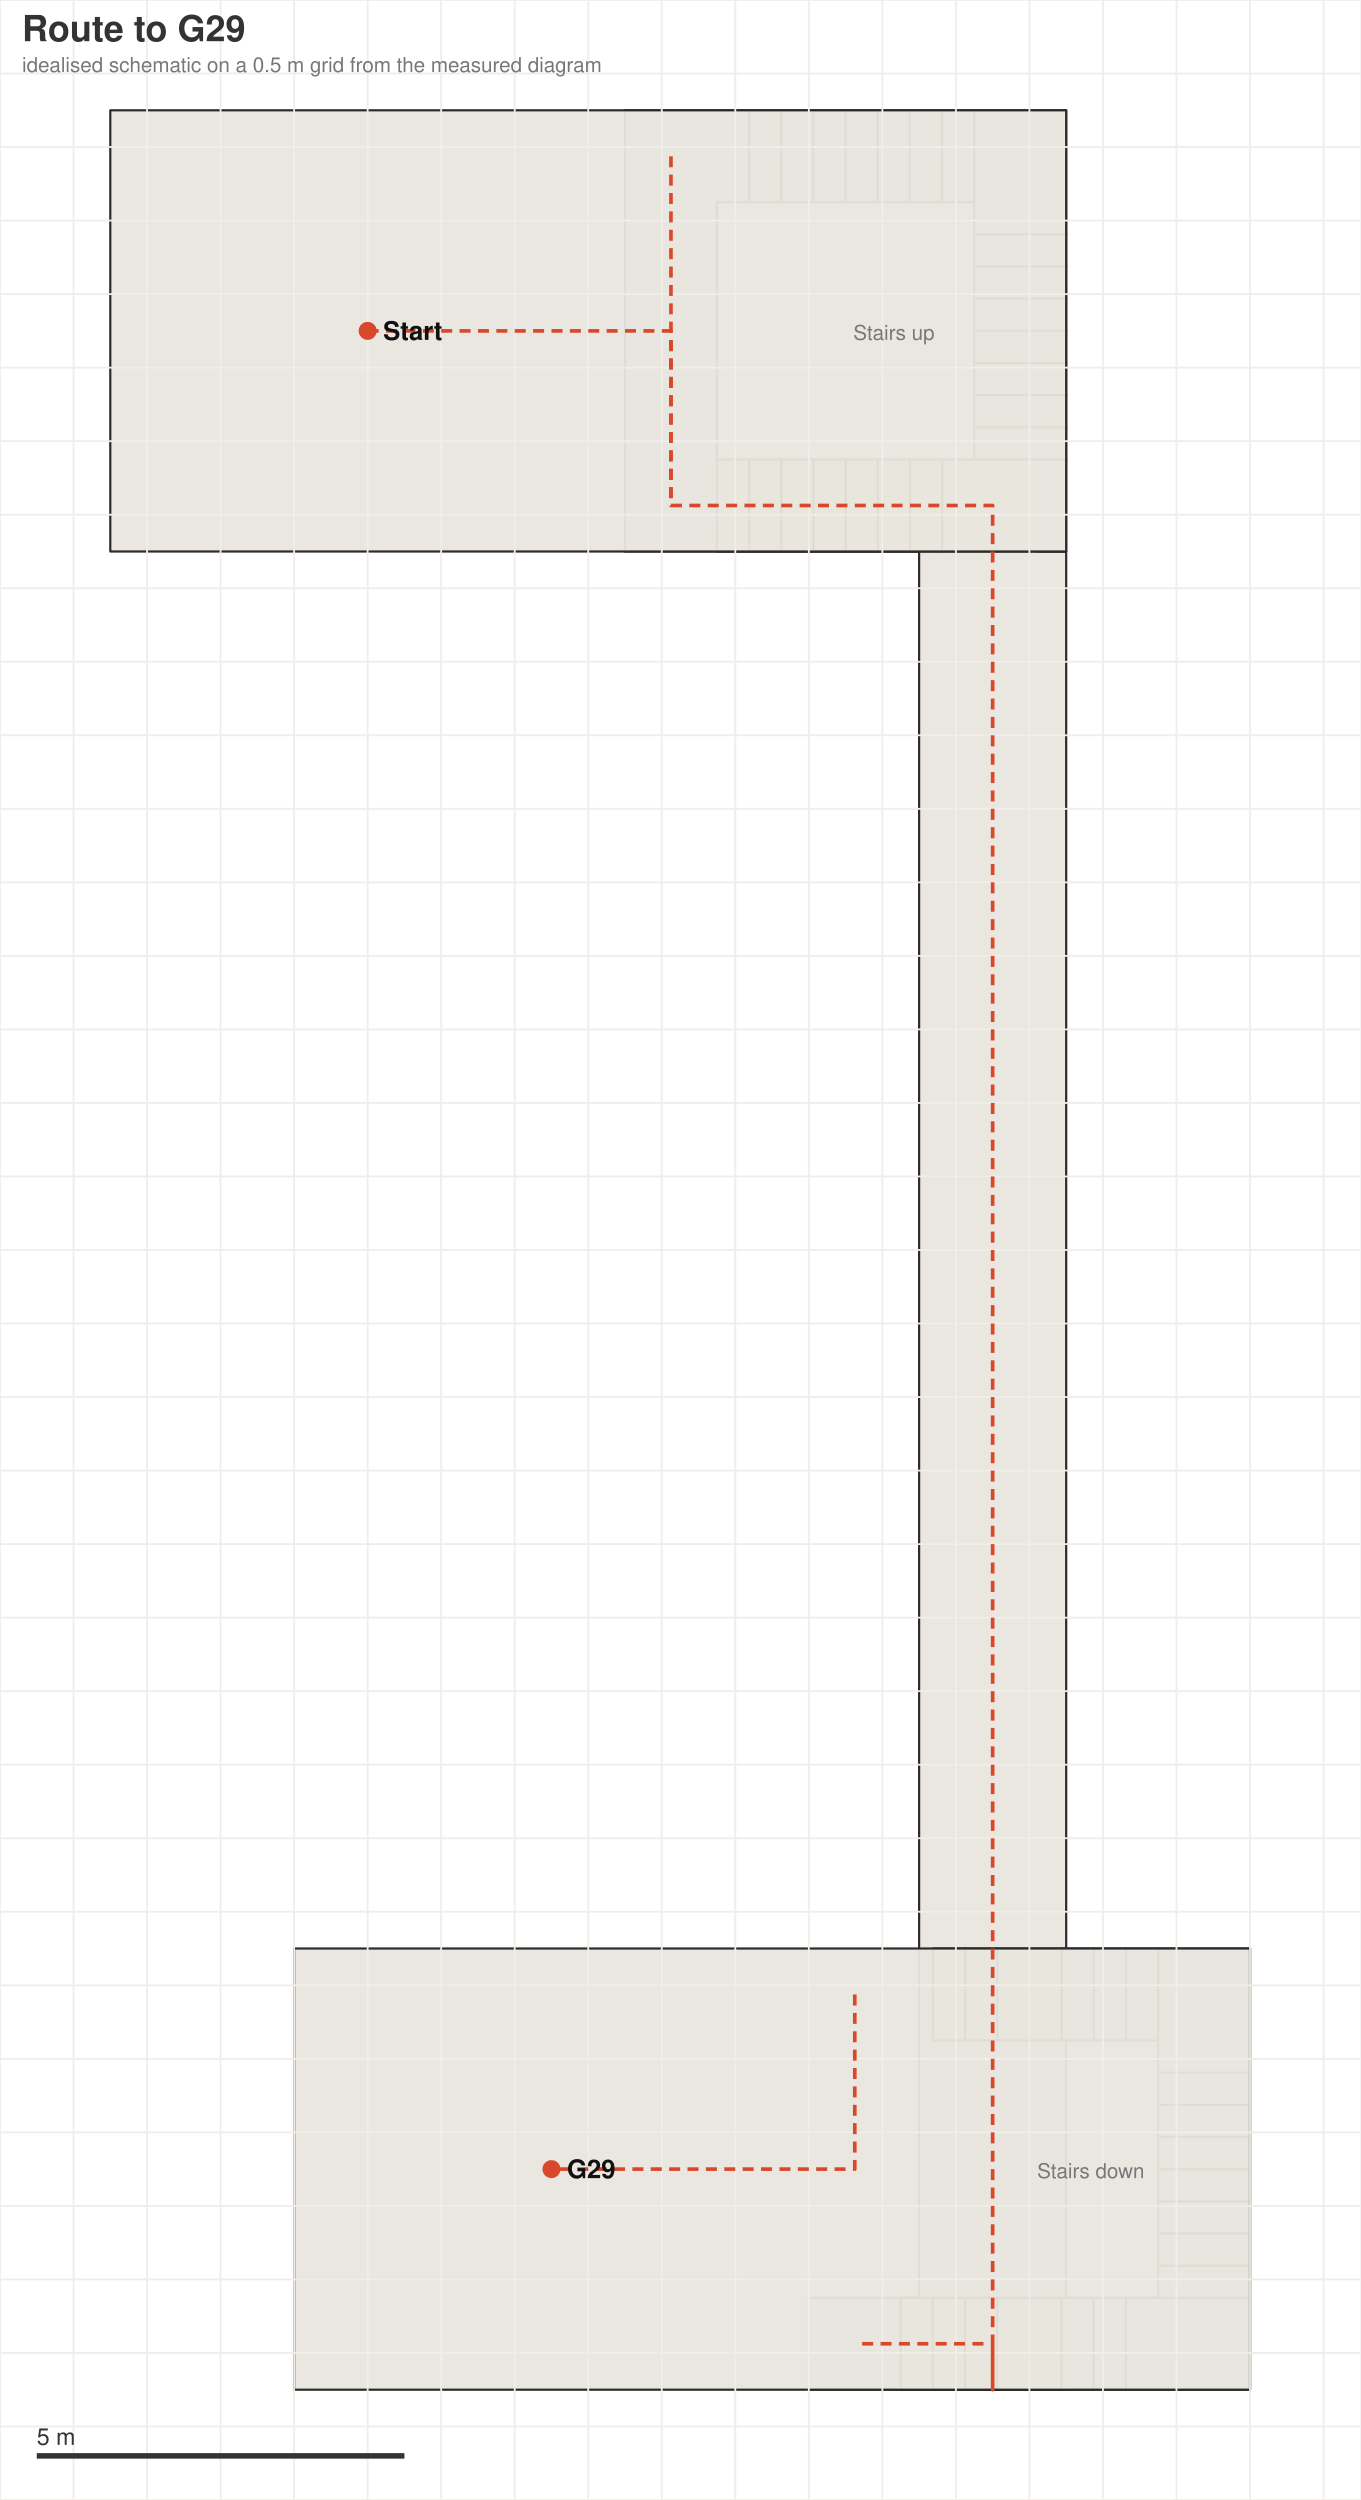
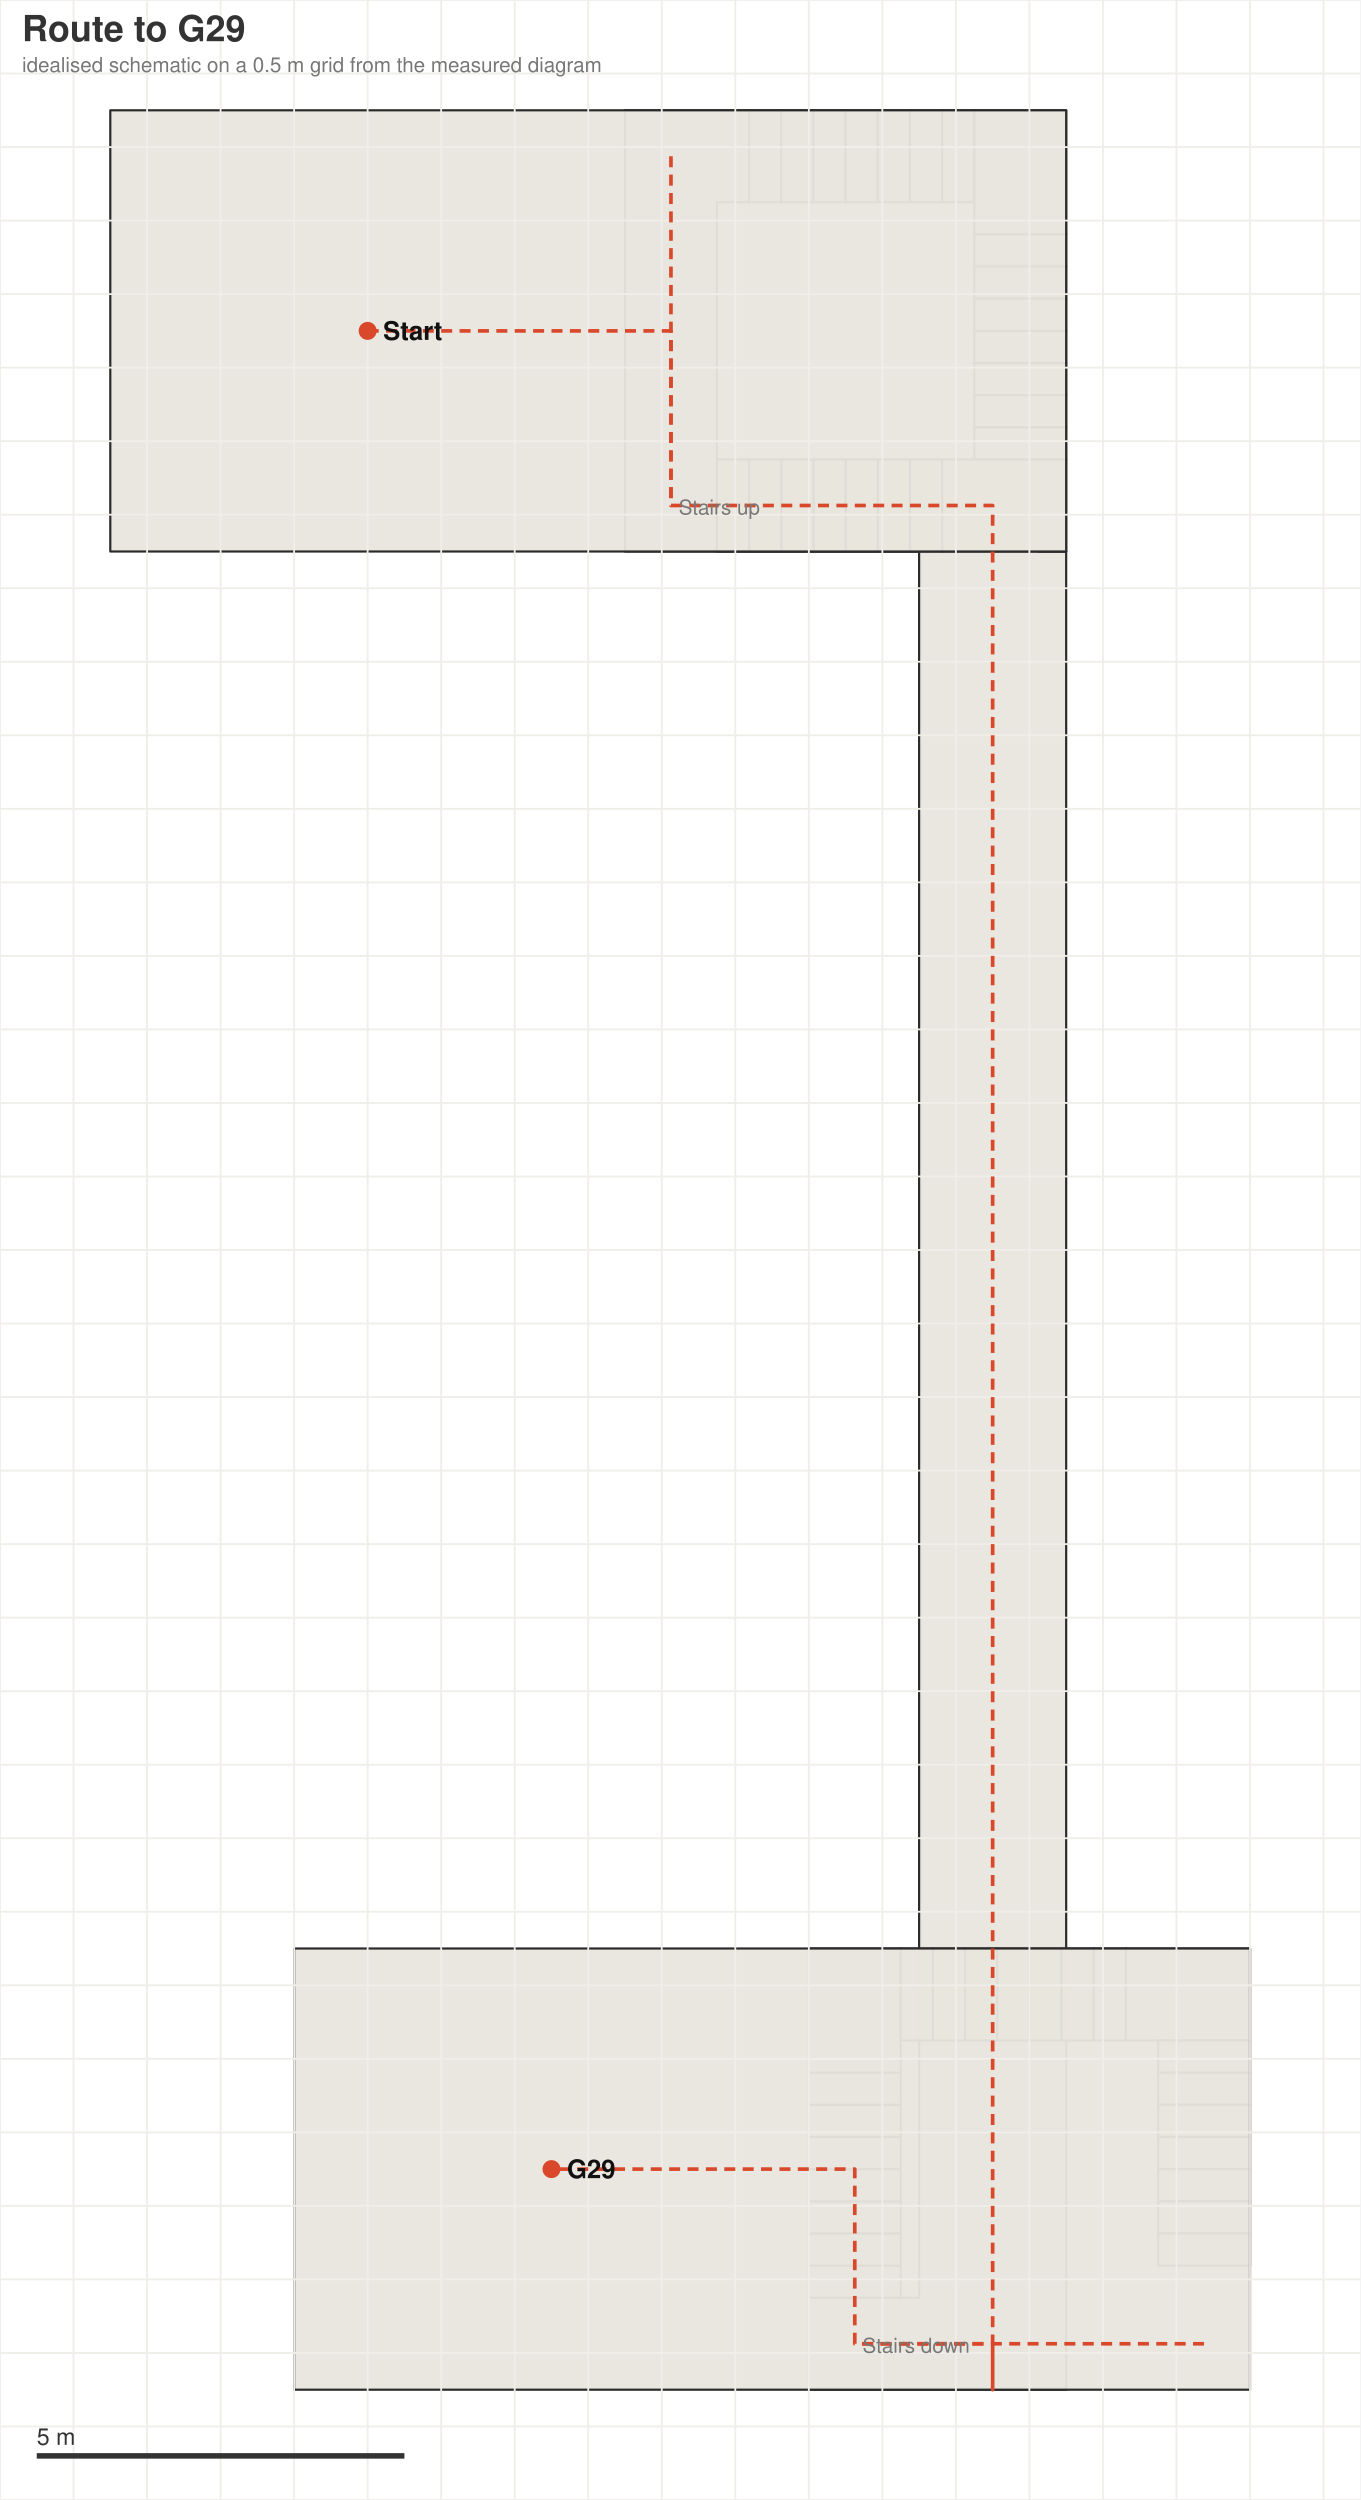
<svg xmlns="http://www.w3.org/2000/svg" width="740" height="1360" viewBox="0 0 740.0 1360.0" font-family="Helvetica, Arial, sans-serif">
  <rect width="100%" height="100%" fill="white" />
  <path d="M 340,300 L 500,300 L 500,1250 L 440,1250 L 440,1300 L 580,1300 L 580,300 L 565,300 L 565,250 L 390,250 L 390,110 L 407.5,110 L 407.5,60 L 340,60 Z" fill="#e9e6df" fill-rule="evenodd" stroke="#2b2b2b" stroke-width="1.2" stroke-linejoin="round" fill-opacity="0.95" />
-   <path d="M 407.5,110 L 425,110 L 425,60 L 407.5,60 Z M 490,1300 L 507.5,1300 L 507.5,1250 L 490,1250 Z" fill="#e9e6df" fill-rule="evenodd" stroke="#2b2b2b" stroke-width="1.2" stroke-linejoin="round" fill-opacity="0.95" />
-   <path d="M 425,110 L 442.5,110 L 442.5,60 L 425,60 Z M 507.5,1300 L 525,1300 L 525,1250 L 507.5,1250 Z" fill="#e9e6df" fill-rule="evenodd" stroke="#2b2b2b" stroke-width="1.2" stroke-linejoin="round" fill-opacity="0.95" />
-   <path d="M 442.5,110 L 460,110 L 460,60 L 442.5,60 Z M 525,1300 L 542.5,1300 L 542.5,1250 L 525,1250 Z" fill="#e9e6df" fill-rule="evenodd" stroke="#2b2b2b" stroke-width="1.2" stroke-linejoin="round" fill-opacity="0.95" />
-   <path d="M 460,110 L 477.5,110 L 477.5,60 L 460,60 Z M 542.5,1300 L 560,1300 L 560,1250 L 542.5,1250 Z" fill="#e9e6df" fill-rule="evenodd" stroke="#2b2b2b" stroke-width="1.2" stroke-linejoin="round" fill-opacity="0.95" />
-   <path d="M 477.5,110 L 495,110 L 495,60 L 477.5,60 Z M 560,1300 L 577.5,1300 L 577.5,1250 L 560,1250 Z" fill="#e9e6df" fill-rule="evenodd" stroke="#2b2b2b" stroke-width="1.2" stroke-linejoin="round" fill-opacity="0.95" />
-   <path d="M 495,110 L 512.5,110 L 512.5,60 L 495,60 Z M 577.5,1300 L 595,1300 L 595,1250 L 577.5,1250 Z" fill="#e9e6df" fill-rule="evenodd" stroke="#2b2b2b" stroke-width="1.2" stroke-linejoin="round" fill-opacity="0.95" />
-   <path d="M 512.5,110 L 530,110 L 530,60 L 512.5,60 Z M 595,1300 L 612.5,1300 L 612.5,1250 L 595,1250 Z" fill="#e9e6df" fill-rule="evenodd" stroke="#2b2b2b" stroke-width="1.2" stroke-linejoin="round" fill-opacity="0.95" />
-   <path d="M 530,127.5 L 580,127.5 L 580,60 L 530,60 Z M 612.5,1300 L 680,1300 L 680,1250 L 612.5,1250 Z" fill="#e9e6df" fill-rule="evenodd" stroke="#2b2b2b" stroke-width="1.2" stroke-linejoin="round" fill-opacity="0.95" />
-   <path d="M 530,145 L 580,145 L 580,127.5 L 530,127.5 Z M 630,1250 L 680,1250 L 680,1232.5 L 630,1232.5 Z" fill="#e9e6df" fill-rule="evenodd" stroke="#2b2b2b" stroke-width="1.2" stroke-linejoin="round" fill-opacity="0.95" />
-   <path d="M 530,162.5 L 580,162.5 L 580,145 L 530,145 Z M 630,1232.5 L 680,1232.5 L 680,1215 L 630,1215 Z" fill="#e9e6df" fill-rule="evenodd" stroke="#2b2b2b" stroke-width="1.2" stroke-linejoin="round" fill-opacity="0.95" />
-   <path d="M 530,180 L 580,180 L 580,162.5 L 530,162.5 Z M 630,1215 L 680,1215 L 680,1197.5 L 630,1197.5 Z" fill="#e9e6df" fill-rule="evenodd" stroke="#2b2b2b" stroke-width="1.2" stroke-linejoin="round" fill-opacity="0.95" />
-   <path d="M 530,197.5 L 580,197.5 L 580,180 L 530,180 Z M 630,1197.5 L 680,1197.5 L 680,1180 L 630,1180 Z" fill="#e9e6df" fill-rule="evenodd" stroke="#2b2b2b" stroke-width="1.2" stroke-linejoin="round" fill-opacity="0.95" />
-   <path d="M 530,215 L 580,215 L 580,197.5 L 530,197.5 Z M 630,1180 L 680,1180 L 680,1162.5 L 630,1162.5 Z" fill="#e9e6df" fill-rule="evenodd" stroke="#2b2b2b" stroke-width="1.2" stroke-linejoin="round" fill-opacity="0.95" />
-   <path d="M 530,232.5 L 580,232.5 L 580,215 L 530,215 Z M 630,1162.5 L 680,1162.5 L 680,1145 L 630,1145 Z" fill="#e9e6df" fill-rule="evenodd" stroke="#2b2b2b" stroke-width="1.2" stroke-linejoin="round" fill-opacity="0.95" />
-   <path d="M 530,250 L 580,250 L 580,232.5 L 530,232.5 Z M 630,1145 L 680,1145 L 680,1127.5 L 630,1127.5 Z" fill="#e9e6df" fill-rule="evenodd" stroke="#2b2b2b" stroke-width="1.2" stroke-linejoin="round" fill-opacity="0.95" />
-   <path d="M 512.5,300 L 580,300 L 580,250 L 512.5,250 Z M 630,1127.5 L 680,1127.5 L 680,1060 L 630,1060 Z" fill="#e9e6df" fill-rule="evenodd" stroke="#2b2b2b" stroke-width="1.2" stroke-linejoin="round" fill-opacity="0.95" />
-   <path d="M 495,300 L 512.5,300 L 512.5,250 L 495,250 Z M 612.5,1110 L 630,1110 L 630,1060 L 612.5,1060 Z" fill="#e9e6df" fill-rule="evenodd" stroke="#2b2b2b" stroke-width="1.2" stroke-linejoin="round" fill-opacity="0.95" />
-   <path d="M 477.5,300 L 495,300 L 495,250 L 477.5,250 Z M 595,1110 L 612.5,1110 L 612.5,1060 L 595,1060 Z" fill="#e9e6df" fill-rule="evenodd" stroke="#2b2b2b" stroke-width="1.2" stroke-linejoin="round" fill-opacity="0.95" />
-   <path d="M 460,300 L 477.5,300 L 477.5,250 L 460,250 Z M 577.5,1110 L 595,1110 L 595,1060 L 577.5,1060 Z" fill="#e9e6df" fill-rule="evenodd" stroke="#2b2b2b" stroke-width="1.2" stroke-linejoin="round" fill-opacity="0.95" />
-   <path d="M 442.5,300 L 460,300 L 460,250 L 442.5,250 Z M 560,1110 L 577.5,1110 L 577.5,1060 L 560,1060 Z" fill="#e9e6df" fill-rule="evenodd" stroke="#2b2b2b" stroke-width="1.2" stroke-linejoin="round" fill-opacity="0.95" />
-   <path d="M 425,300 L 442.5,300 L 442.5,250 L 425,250 Z M 542.5,1110 L 560,1110 L 560,1060 L 542.5,1060 Z" fill="#e9e6df" fill-rule="evenodd" stroke="#2b2b2b" stroke-width="1.2" stroke-linejoin="round" fill-opacity="0.95" />
-   <path d="M 407.5,300 L 425,300 L 425,250 L 407.5,250 Z M 525,1110 L 542.5,1110 L 542.5,1060 L 525,1060 Z" fill="#e9e6df" fill-rule="evenodd" stroke="#2b2b2b" stroke-width="1.2" stroke-linejoin="round" fill-opacity="0.95" />
-   <path d="M 390,300 L 407.5,300 L 407.5,250 L 390,250 Z M 507.5,1110 L 525,1110 L 525,1060 L 507.5,1060 Z" fill="#e9e6df" fill-rule="evenodd" stroke="#2b2b2b" stroke-width="1.2" stroke-linejoin="round" fill-opacity="0.95" />
+   <path d="M 407.5,110 L 425,110 L 425,60 L 407.5,60 Z M 440,1250 L 490,1250 L 490,1232.5 L 440,1232.5 Z" fill="#e9e6df" fill-rule="evenodd" stroke="#2b2b2b" stroke-width="1.2" stroke-linejoin="round" fill-opacity="0.95" />
+   <path d="M 425,110 L 442.5,110 L 442.5,60 L 425,60 Z M 440,1232.5 L 490,1232.5 L 490,1215 L 440,1215 Z" fill="#e9e6df" fill-rule="evenodd" stroke="#2b2b2b" stroke-width="1.2" stroke-linejoin="round" fill-opacity="0.95" />
+   <path d="M 440,1215 L 490,1215 L 490,1197.5 L 440,1197.5 Z M 442.5,110 L 460,110 L 460,60 L 442.5,60 Z" fill="#e9e6df" fill-rule="evenodd" stroke="#2b2b2b" stroke-width="1.2" stroke-linejoin="round" fill-opacity="0.95" />
+   <path d="M 440,1197.5 L 490,1197.5 L 490,1180 L 440,1180 Z M 460,110 L 477.5,110 L 477.5,60 L 460,60 Z" fill="#e9e6df" fill-rule="evenodd" stroke="#2b2b2b" stroke-width="1.2" stroke-linejoin="round" fill-opacity="0.95" />
+   <path d="M 440,1180 L 490,1180 L 490,1162.5 L 440,1162.5 Z M 477.5,110 L 495,110 L 495,60 L 477.5,60 Z" fill="#e9e6df" fill-rule="evenodd" stroke="#2b2b2b" stroke-width="1.2" stroke-linejoin="round" fill-opacity="0.95" />
+   <path d="M 440,1162.5 L 490,1162.5 L 490,1145 L 440,1145 Z M 495,110 L 512.5,110 L 512.5,60 L 495,60 Z" fill="#e9e6df" fill-rule="evenodd" stroke="#2b2b2b" stroke-width="1.2" stroke-linejoin="round" fill-opacity="0.95" />
+   <path d="M 440,1145 L 490,1145 L 490,1127.5 L 440,1127.5 Z M 512.5,110 L 530,110 L 530,60 L 512.5,60 Z" fill="#e9e6df" fill-rule="evenodd" stroke="#2b2b2b" stroke-width="1.2" stroke-linejoin="round" fill-opacity="0.95" />
+   <path d="M 440,1127.5 L 490,1127.5 L 490,1060 L 440,1060 Z M 530,127.5 L 580,127.5 L 580,60 L 530,60 Z" fill="#e9e6df" fill-rule="evenodd" stroke="#2b2b2b" stroke-width="1.2" stroke-linejoin="round" fill-opacity="0.95" />
+   <path d="M 490,1110 L 507.5,1110 L 507.5,1060 L 490,1060 Z M 530,145 L 580,145 L 580,127.5 L 530,127.5 Z" fill="#e9e6df" fill-rule="evenodd" stroke="#2b2b2b" stroke-width="1.2" stroke-linejoin="round" fill-opacity="0.95" />
+   <path d="M 507.5,1110 L 525,1110 L 525,1060 L 507.5,1060 Z M 530,162.5 L 580,162.5 L 580,145 L 530,145 Z" fill="#e9e6df" fill-rule="evenodd" stroke="#2b2b2b" stroke-width="1.2" stroke-linejoin="round" fill-opacity="0.95" />
+   <path d="M 525,1110 L 542.5,1110 L 542.5,1060 L 525,1060 Z M 530,180 L 580,180 L 580,162.5 L 530,162.5 Z" fill="#e9e6df" fill-rule="evenodd" stroke="#2b2b2b" stroke-width="1.2" stroke-linejoin="round" fill-opacity="0.95" />
+   <path d="M 530,197.5 L 580,197.5 L 580,180 L 530,180 Z M 542.5,1110 L 560,1110 L 560,1060 L 542.5,1060 Z" fill="#e9e6df" fill-rule="evenodd" stroke="#2b2b2b" stroke-width="1.2" stroke-linejoin="round" fill-opacity="0.95" />
+   <path d="M 530,215 L 580,215 L 580,197.5 L 530,197.5 Z M 560,1110 L 577.5,1110 L 577.5,1060 L 560,1060 Z" fill="#e9e6df" fill-rule="evenodd" stroke="#2b2b2b" stroke-width="1.2" stroke-linejoin="round" fill-opacity="0.95" />
+   <path d="M 530,232.5 L 580,232.5 L 580,215 L 530,215 Z M 577.5,1110 L 595,1110 L 595,1060 L 577.5,1060 Z" fill="#e9e6df" fill-rule="evenodd" stroke="#2b2b2b" stroke-width="1.2" stroke-linejoin="round" fill-opacity="0.95" />
+   <path d="M 530,250 L 580,250 L 580,232.5 L 530,232.5 Z M 595,1110 L 612.5,1110 L 612.5,1060 L 595,1060 Z" fill="#e9e6df" fill-rule="evenodd" stroke="#2b2b2b" stroke-width="1.2" stroke-linejoin="round" fill-opacity="0.95" />
+   <path d="M 512.5,300 L 580,300 L 580,250 L 512.5,250 Z M 612.5,1110 L 680,1110 L 680,1060 L 612.5,1060 Z" fill="#e9e6df" fill-rule="evenodd" stroke="#2b2b2b" stroke-width="1.2" stroke-linejoin="round" fill-opacity="0.95" />
+   <path d="M 495,300 L 512.5,300 L 512.5,250 L 495,250 Z M 630,1127.5 L 680,1127.5 L 680,1110 L 630,1110 Z" fill="#e9e6df" fill-rule="evenodd" stroke="#2b2b2b" stroke-width="1.2" stroke-linejoin="round" fill-opacity="0.95" />
+   <path d="M 477.5,300 L 495,300 L 495,250 L 477.5,250 Z M 630,1145 L 680,1145 L 680,1127.5 L 630,1127.5 Z" fill="#e9e6df" fill-rule="evenodd" stroke="#2b2b2b" stroke-width="1.2" stroke-linejoin="round" fill-opacity="0.95" />
+   <path d="M 460,300 L 477.5,300 L 477.5,250 L 460,250 Z M 630,1162.5 L 680,1162.5 L 680,1145 L 630,1145 Z" fill="#e9e6df" fill-rule="evenodd" stroke="#2b2b2b" stroke-width="1.2" stroke-linejoin="round" fill-opacity="0.95" />
+   <path d="M 442.5,300 L 460,300 L 460,250 L 442.5,250 Z M 630,1180 L 680,1180 L 680,1162.5 L 630,1162.5 Z" fill="#e9e6df" fill-rule="evenodd" stroke="#2b2b2b" stroke-width="1.2" stroke-linejoin="round" fill-opacity="0.95" />
+   <path d="M 425,300 L 442.5,300 L 442.5,250 L 425,250 Z M 630,1197.5 L 680,1197.5 L 680,1180 L 630,1180 Z" fill="#e9e6df" fill-rule="evenodd" stroke="#2b2b2b" stroke-width="1.2" stroke-linejoin="round" fill-opacity="0.95" />
+   <path d="M 407.5,300 L 425,300 L 425,250 L 407.5,250 Z M 630,1215 L 680,1215 L 680,1197.5 L 630,1197.5 Z" fill="#e9e6df" fill-rule="evenodd" stroke="#2b2b2b" stroke-width="1.2" stroke-linejoin="round" fill-opacity="0.95" />
+   <path d="M 390,300 L 407.5,300 L 407.5,250 L 390,250 Z M 630,1232.5 L 680,1232.5 L 680,1215 L 630,1215 Z" fill="#e9e6df" fill-rule="evenodd" stroke="#2b2b2b" stroke-width="1.2" stroke-linejoin="round" fill-opacity="0.95" />
  <path d="M 60,300 L 580,300 L 580,60 L 60,60 Z M 160,1300 L 680,1300 L 680,1060 L 160,1060 Z" fill="#e9e6df" fill-rule="evenodd" stroke="#2b2b2b" stroke-width="1.2" stroke-linejoin="round" fill-opacity="0.95" />
  <line x1="0" y1="1360" x2="0" y2="0" stroke="#f0eee9" stroke-width="1" />
  <line x1="40" y1="1360" x2="40" y2="0" stroke="#f0eee9" stroke-width="1" />
  <line x1="80" y1="1360" x2="80" y2="0" stroke="#f0eee9" stroke-width="1" />
  <line x1="120" y1="1360" x2="120" y2="0" stroke="#f0eee9" stroke-width="1" />
  <line x1="160" y1="1360" x2="160" y2="0" stroke="#f0eee9" stroke-width="1" />
  <line x1="200" y1="1360" x2="200" y2="0" stroke="#f0eee9" stroke-width="1" />
  <line x1="240" y1="1360" x2="240" y2="0" stroke="#f0eee9" stroke-width="1" />
  <line x1="280" y1="1360" x2="280" y2="0" stroke="#f0eee9" stroke-width="1" />
  <line x1="320" y1="1360" x2="320" y2="0" stroke="#f0eee9" stroke-width="1" />
  <line x1="360" y1="1360" x2="360" y2="0" stroke="#f0eee9" stroke-width="1" />
  <line x1="400" y1="1360" x2="400" y2="0" stroke="#f0eee9" stroke-width="1" />
  <line x1="440" y1="1360" x2="440" y2="0" stroke="#f0eee9" stroke-width="1" />
  <line x1="480" y1="1360" x2="480" y2="0" stroke="#f0eee9" stroke-width="1" />
  <line x1="520" y1="1360" x2="520" y2="0" stroke="#f0eee9" stroke-width="1" />
  <line x1="560" y1="1360" x2="560" y2="0" stroke="#f0eee9" stroke-width="1" />
  <line x1="600" y1="1360" x2="600" y2="0" stroke="#f0eee9" stroke-width="1" />
  <line x1="640" y1="1360" x2="640" y2="0" stroke="#f0eee9" stroke-width="1" />
  <line x1="680" y1="1360" x2="680" y2="0" stroke="#f0eee9" stroke-width="1" />
  <line x1="720" y1="1360" x2="720" y2="0" stroke="#f0eee9" stroke-width="1" />
  <line x1="0" y1="1360" x2="740" y2="1360" stroke="#f0eee9" stroke-width="1" />
  <line x1="0" y1="1320" x2="740" y2="1320" stroke="#f0eee9" stroke-width="1" />
  <line x1="0" y1="1280" x2="740" y2="1280" stroke="#f0eee9" stroke-width="1" />
  <line x1="0" y1="1240" x2="740" y2="1240" stroke="#f0eee9" stroke-width="1" />
  <line x1="0" y1="1200" x2="740" y2="1200" stroke="#f0eee9" stroke-width="1" />
  <line x1="0" y1="1160" x2="740" y2="1160" stroke="#f0eee9" stroke-width="1" />
  <line x1="0" y1="1120" x2="740" y2="1120" stroke="#f0eee9" stroke-width="1" />
  <line x1="0" y1="1080" x2="740" y2="1080" stroke="#f0eee9" stroke-width="1" />
  <line x1="0" y1="1040" x2="740" y2="1040" stroke="#f0eee9" stroke-width="1" />
  <line x1="0" y1="1000" x2="740" y2="1000" stroke="#f0eee9" stroke-width="1" />
  <line x1="0" y1="960" x2="740" y2="960" stroke="#f0eee9" stroke-width="1" />
  <line x1="0" y1="920" x2="740" y2="920" stroke="#f0eee9" stroke-width="1" />
  <line x1="0" y1="880" x2="740" y2="880" stroke="#f0eee9" stroke-width="1" />
  <line x1="0" y1="840" x2="740" y2="840" stroke="#f0eee9" stroke-width="1" />
  <line x1="0" y1="800" x2="740" y2="800" stroke="#f0eee9" stroke-width="1" />
  <line x1="0" y1="760" x2="740" y2="760" stroke="#f0eee9" stroke-width="1" />
  <line x1="0" y1="720" x2="740" y2="720" stroke="#f0eee9" stroke-width="1" />
  <line x1="0" y1="680" x2="740" y2="680" stroke="#f0eee9" stroke-width="1" />
  <line x1="0" y1="640" x2="740" y2="640" stroke="#f0eee9" stroke-width="1" />
  <line x1="0" y1="600" x2="740" y2="600" stroke="#f0eee9" stroke-width="1" />
  <line x1="0" y1="560" x2="740" y2="560" stroke="#f0eee9" stroke-width="1" />
  <line x1="0" y1="520" x2="740" y2="520" stroke="#f0eee9" stroke-width="1" />
  <line x1="0" y1="480" x2="740" y2="480" stroke="#f0eee9" stroke-width="1" />
  <line x1="0" y1="440" x2="740" y2="440" stroke="#f0eee9" stroke-width="1" />
  <line x1="0" y1="400" x2="740" y2="400" stroke="#f0eee9" stroke-width="1" />
  <line x1="0" y1="360" x2="740" y2="360" stroke="#f0eee9" stroke-width="1" />
  <line x1="0" y1="320" x2="740" y2="320" stroke="#f0eee9" stroke-width="1" />
  <line x1="0" y1="280" x2="740" y2="280" stroke="#f0eee9" stroke-width="1" />
  <line x1="0" y1="240" x2="740" y2="240" stroke="#f0eee9" stroke-width="1" />
  <line x1="0" y1="200" x2="740" y2="200" stroke="#f0eee9" stroke-width="1" />
  <line x1="0" y1="160" x2="740" y2="160" stroke="#f0eee9" stroke-width="1" />
  <line x1="0" y1="120" x2="740" y2="120" stroke="#f0eee9" stroke-width="1" />
  <line x1="0" y1="80" x2="740" y2="80" stroke="#f0eee9" stroke-width="1" />
  <line x1="0" y1="40" x2="740" y2="40" stroke="#f0eee9" stroke-width="1" />
  <line x1="0" y1="0" x2="740" y2="0" stroke="#f0eee9" stroke-width="1" />
  <polyline points="200,180 340,180 340,180 365,180 365,180 365,275" fill="none" stroke="#d9482b" stroke-width="2" stroke-dasharray="6 4" stroke-linejoin="round" />
-   <polyline points="365,85 365,275 540,275 540,275 540,300 540,1300 540,1275 465,1275 465,1275" fill="none" stroke="#d9482b" stroke-width="2" stroke-dasharray="6 4" stroke-linejoin="round" />
-   <polyline points="465,1085 465,1180 465,1180 440,1180 300,1180 300,1180" fill="none" stroke="#d9482b" stroke-width="2" stroke-dasharray="6 4" stroke-linejoin="round" />
+   <polyline points="365,85 365,275 540,275 540,275 540,300 540,1300 540,1275 540,1275 465,1275" fill="none" stroke="#d9482b" stroke-width="2" stroke-dasharray="6 4" stroke-linejoin="round" />
+   <polyline points="655,1275 465,1275 465,1180 465,1180 440,1180 300,1180 300,1180" fill="none" stroke="#d9482b" stroke-width="2" stroke-dasharray="6 4" stroke-linejoin="round" />
  <circle cx="200" cy="180" r="4.9" fill="#d9482b" />
  <text x="208.4" y="184.9" font-size="14" fill="#111111" font-weight="600">Start</text>
  <circle cx="300" cy="1180" r="4.9" fill="#d9482b" />
  <text x="308.4" y="1184.9" font-size="14" fill="#111111" font-weight="600">G29</text>
-   <text x="464.2" y="184.9" font-size="11.2" fill="#777777" font-weight="500">Stairs up</text>
-   <text x="564.2" y="1184.9" font-size="11.2" fill="#777777" font-weight="500">Stairs down</text>
+   <text x="369.2" y="279.9" font-size="11.2" fill="#777777" font-weight="500">Stairs up</text>
+   <text x="469.2" y="1279.9" font-size="11.2" fill="#777777" font-weight="500">Stairs down</text>
  <line x1="20" y1="1336" x2="220" y2="1336" stroke="#333333" stroke-width="3" />
  <text x="20" y="1330" font-size="12.6" fill="#333333">5 m</text>
  <text x="12" y="22.4" font-size="19.6" fill="#333333" font-weight="700">Route to G29</text>
  <text x="12" y="39.2" font-size="11.2" fill="#777777">idealised schematic on a 0.5 m grid from the measured diagram</text>
</svg>
